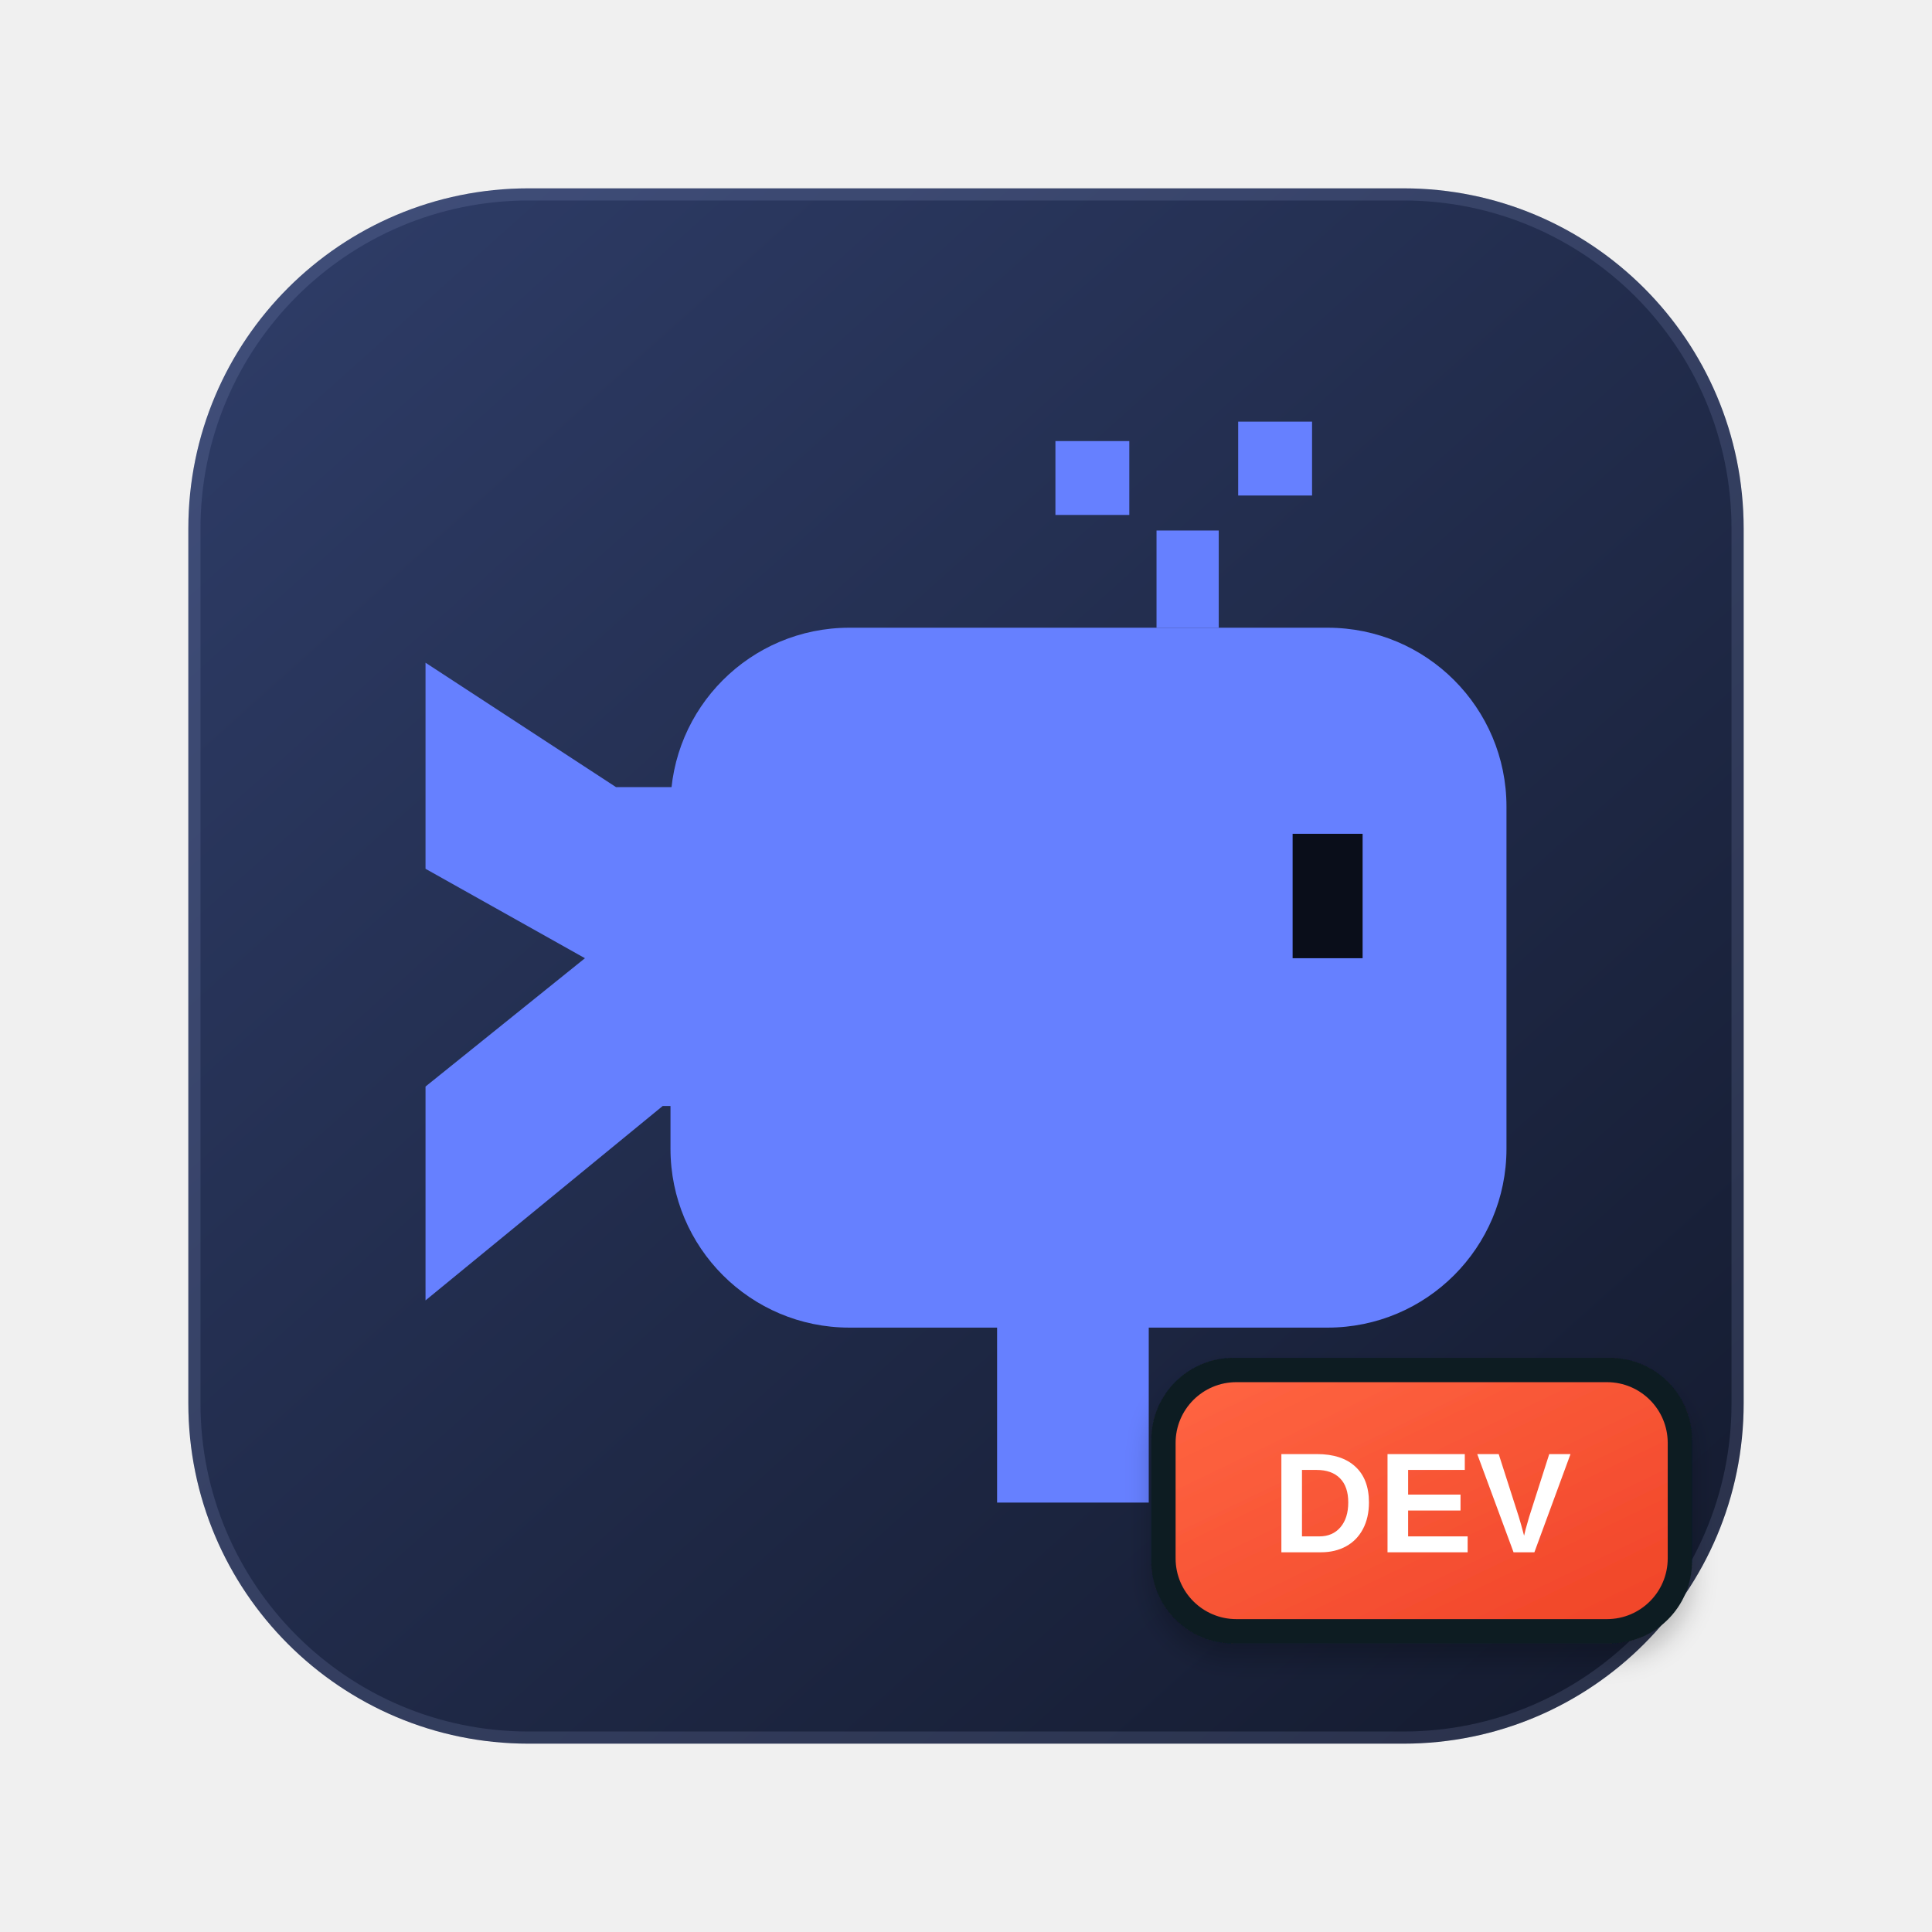
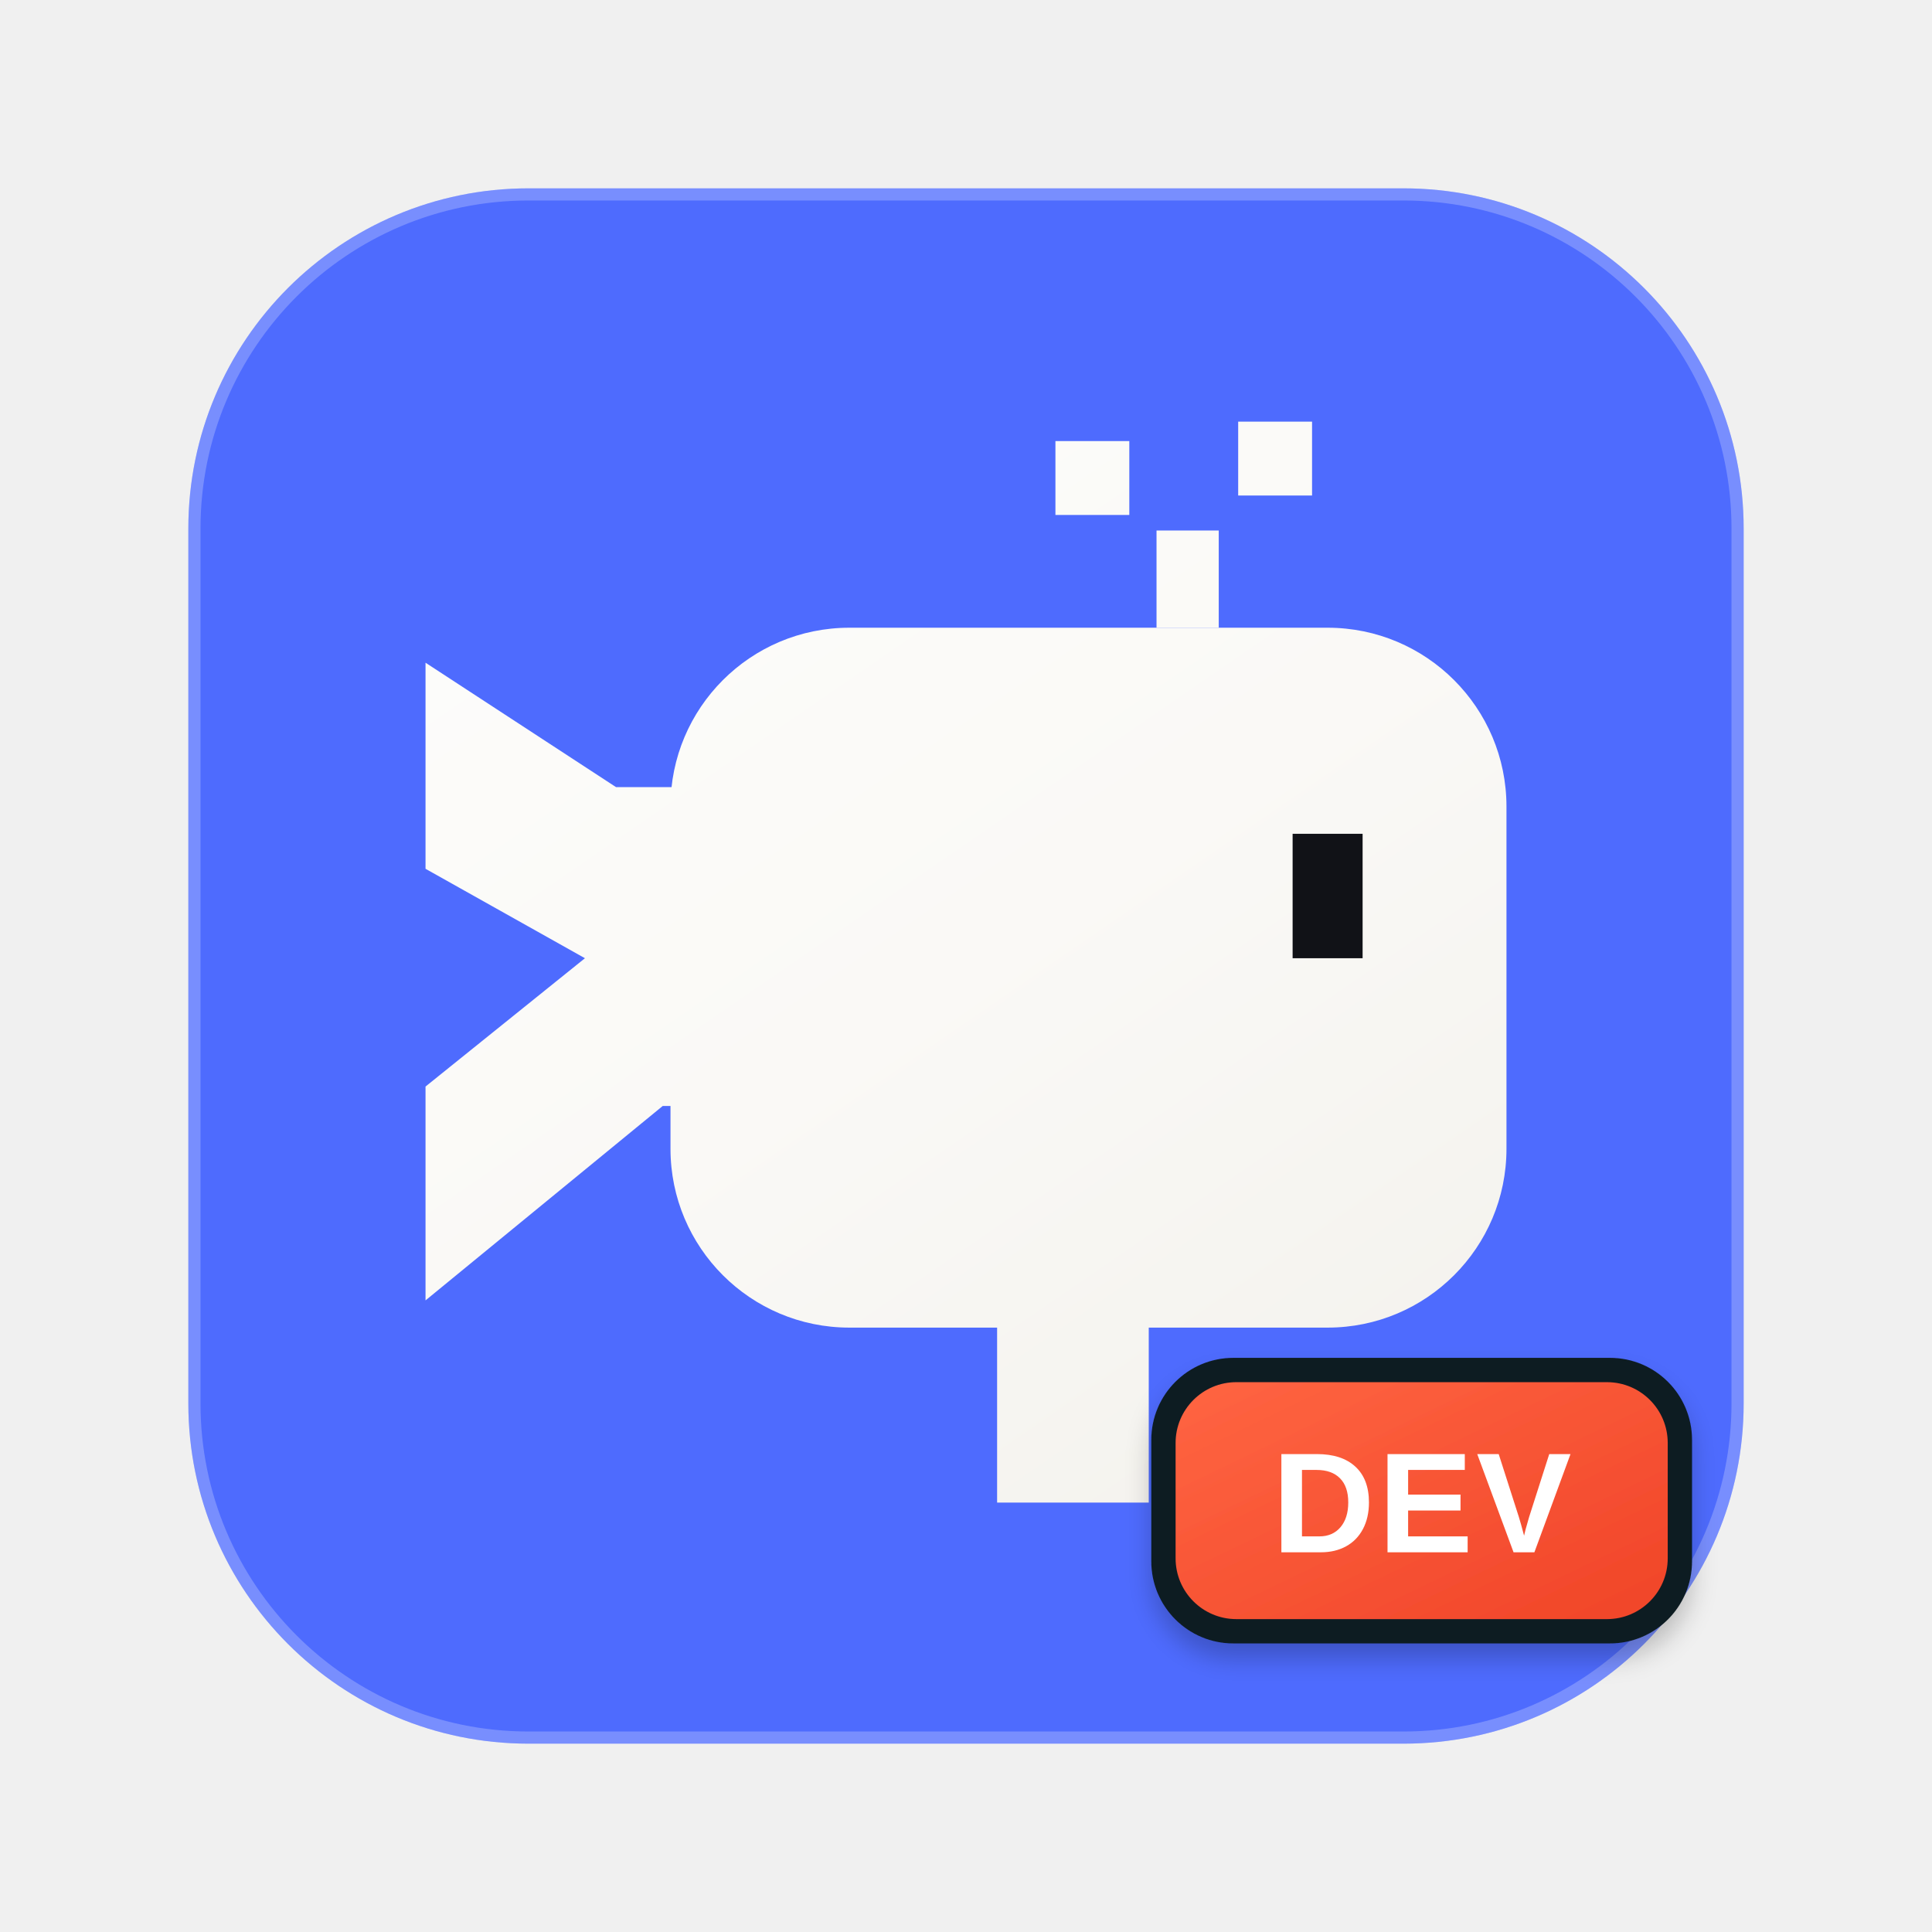
<svg xmlns="http://www.w3.org/2000/svg" viewBox="-62 -62 636 636">
  <defs>
-     <linearGradient id="icon-bg" x1="48" y1="24" x2="464" y2="488" gradientUnits="userSpaceOnUse">
-       <stop offset="0" stop-color="#2D3B65" />
-       <stop offset="1" stop-color="#151C31" />
+     <linearGradient id="whale-fill" x1="80" y1="0" x2="432" y2="512" gradientUnits="userSpaceOnUse">
+       <stop offset="0" stop-color="#FFFFFF" />
+       <stop offset=".5" stop-color="#FAF9F6" />
+       <stop offset="1" stop-color="#EEECE6" />
    </linearGradient>
    <linearGradient id="dev-badge" x1="0" y1="0" x2="1" y2="1">
      <stop offset="0" stop-color="#FF6542" />
      <stop offset="1" stop-color="#F04428" />
    </linearGradient>
    <filter id="badge-shadow" x="-20%" y="-20%" width="140%" height="160%">
      <feDropShadow dx="0" dy="5" stdDeviation="4" flood-color="#111217" flood-opacity=".22" />
    </filter>
  </defs>
-   <rect width="512" height="512" rx="112" fill="url(#icon-bg)" />
-   <rect x="2" y="2" width="508" height="508" rx="110" fill="none" stroke="#9DABDC" stroke-opacity=".16" stroke-width="4" />
+   <rect width="512" height="512" rx="112" fill="#4E6BFE" />
+   <rect x="2" y="2" width="508" height="508" rx="110" fill="none" stroke="#FFFFFF" stroke-opacity=".24" stroke-width="4" />
  <g transform="matrix(1.28 0 0 1.28 -71.68 -71.68)">
-     <g fill="#6680FF">
+     <g fill="url(#whale-fill)">
      <rect x="180" y="169" width="215" height="180" rx="46" />
      <path d="M194 210H166L117 178V231L158 254L117 287V342L178 292H194Z" />
      <rect x="264" y="340" width="39" height="54" />
      <rect x="305" y="144" width="16" height="25" />
      <rect x="279" y="121" width="19" height="19" />
      <rect x="326" y="116" width="19" height="19" />
    </g>
-     <rect x="340" y="222" width="18" height="32" fill="#0A0E1A" />
+     <rect x="340" y="222" width="18" height="32" fill="#111217" />
  </g>
  <g filter="url(#badge-shadow)">
    <rect x="317" y="385" width="178" height="94" rx="27" fill="#111B24" />
    <rect x="325" y="393" width="162" height="78" rx="20" fill="url(#dev-badge)" />
    <text x="406" y="449" fill="#FFFFFF" font-family="-apple-system, BlinkMacSystemFont, 'Helvetica Neue', Arial, sans-serif" font-size="47" font-weight="800" letter-spacing="1" text-anchor="middle">DEV</text>
  </g>
</svg>
